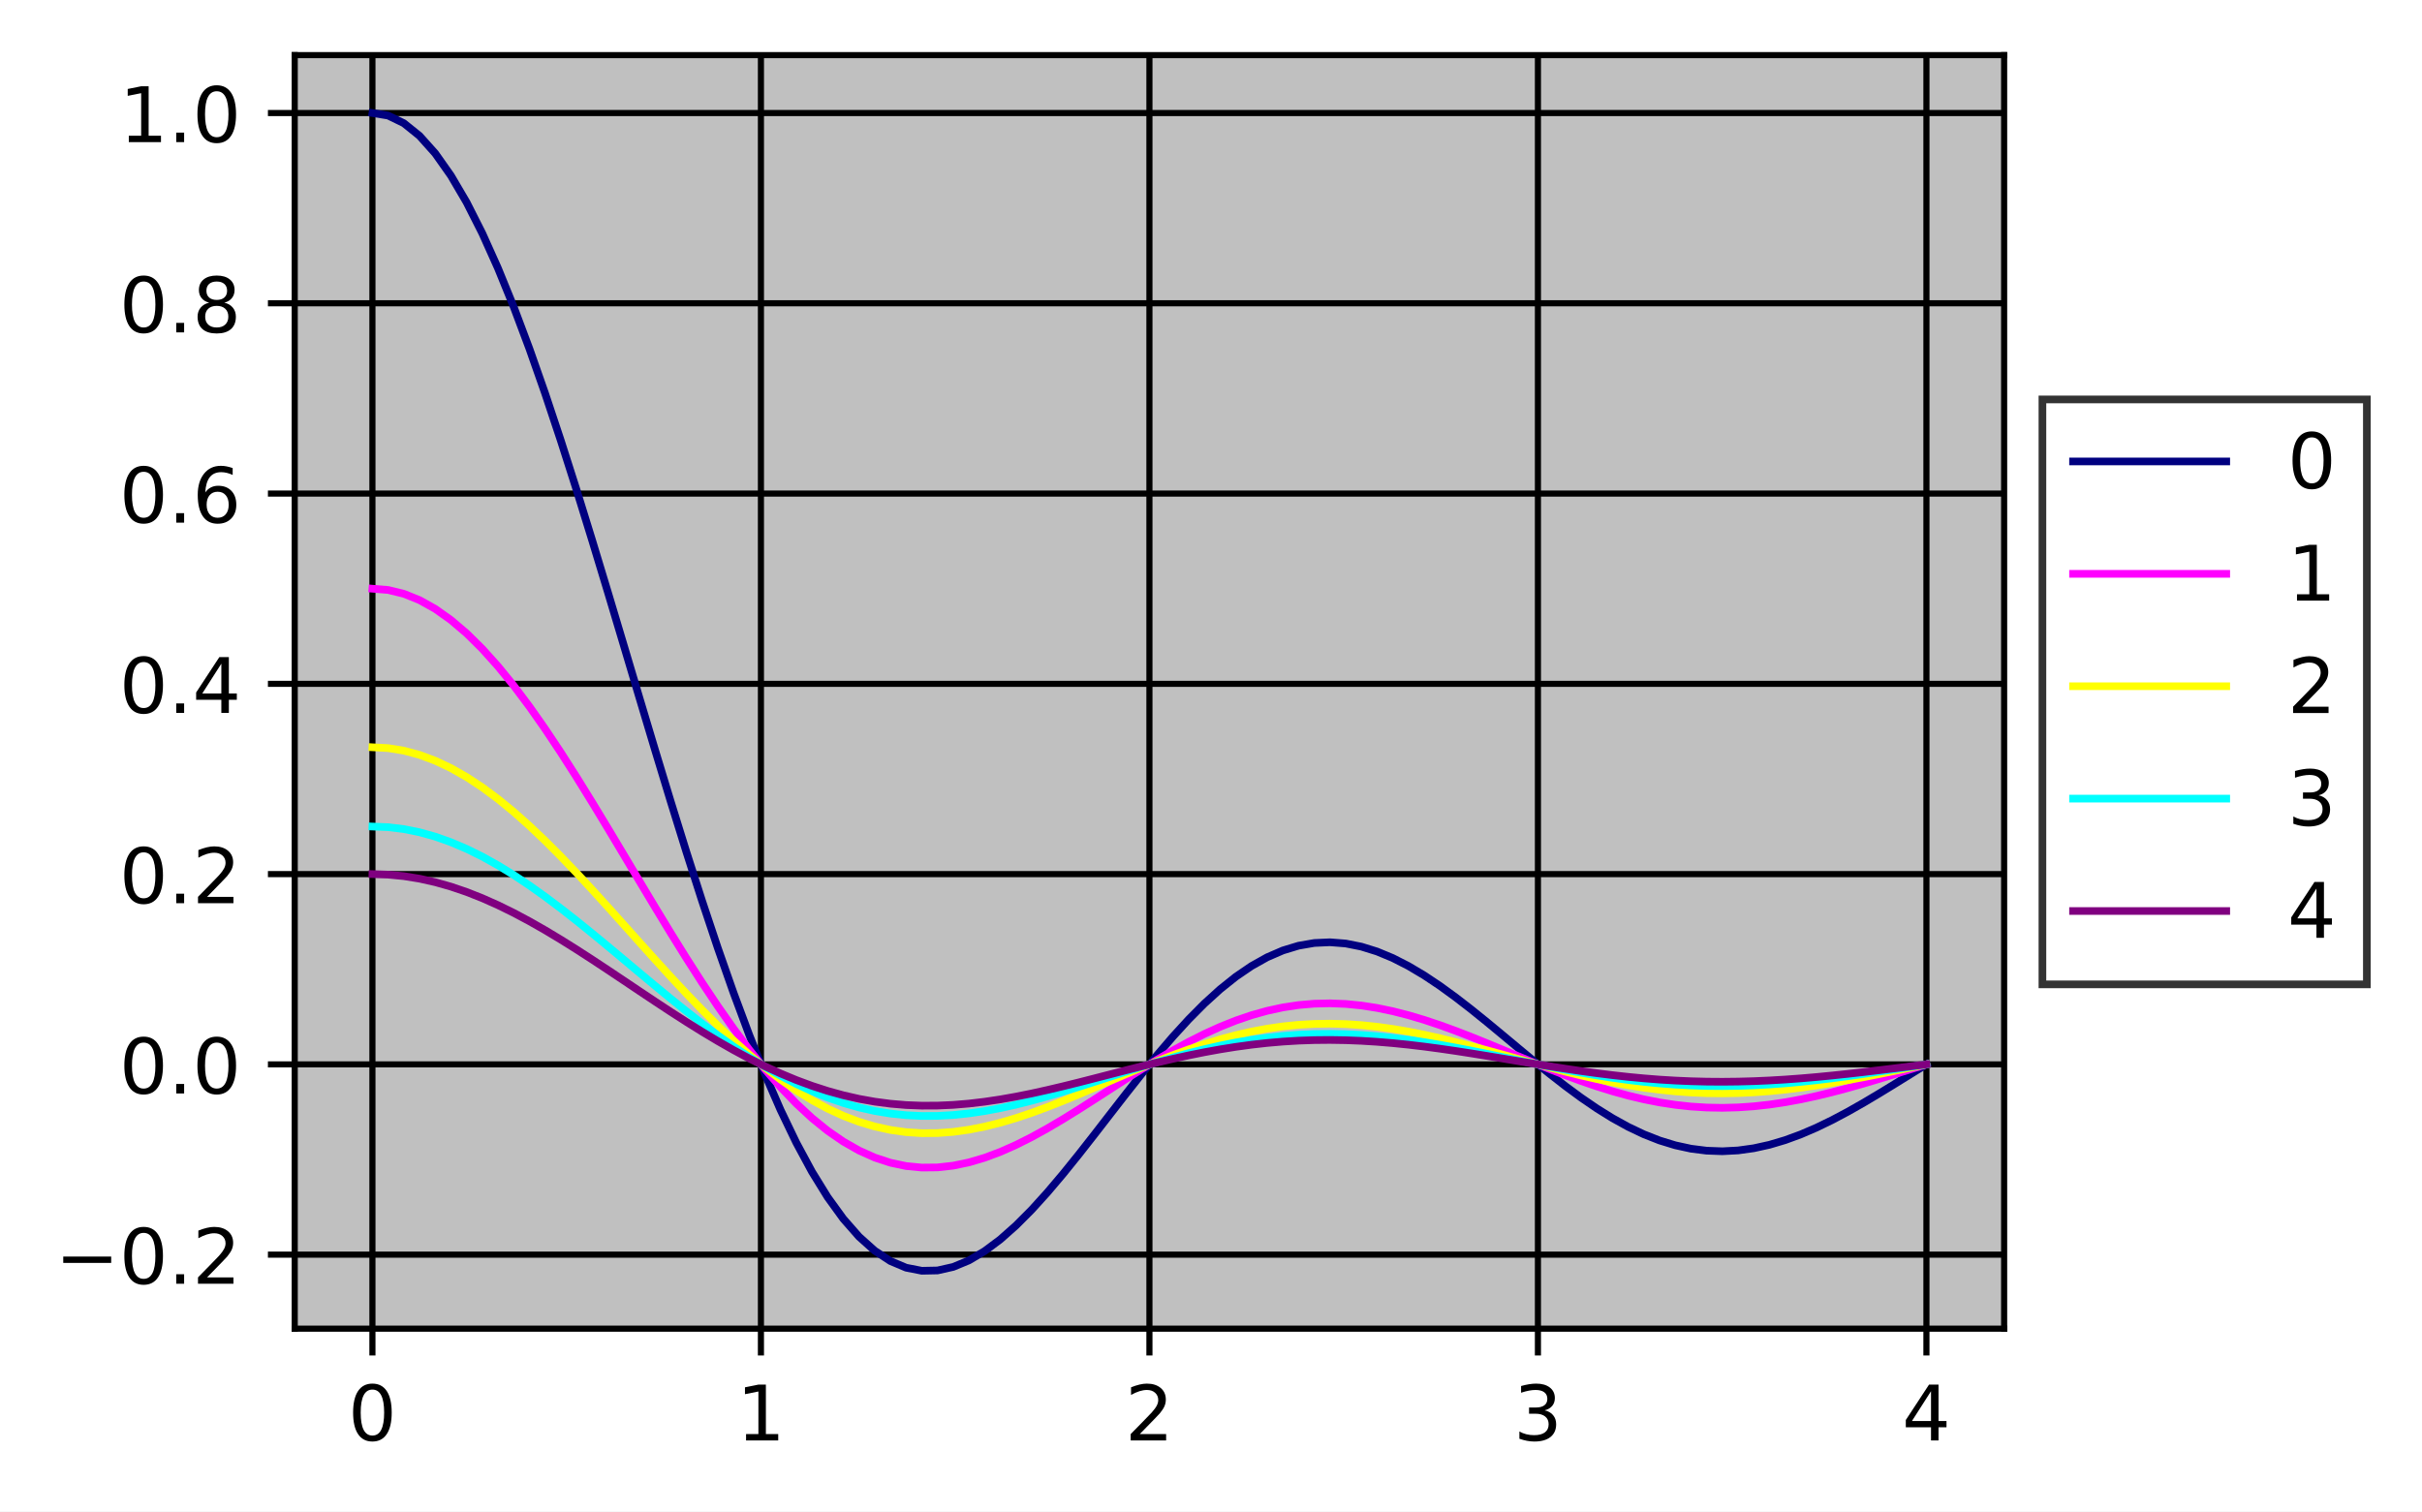
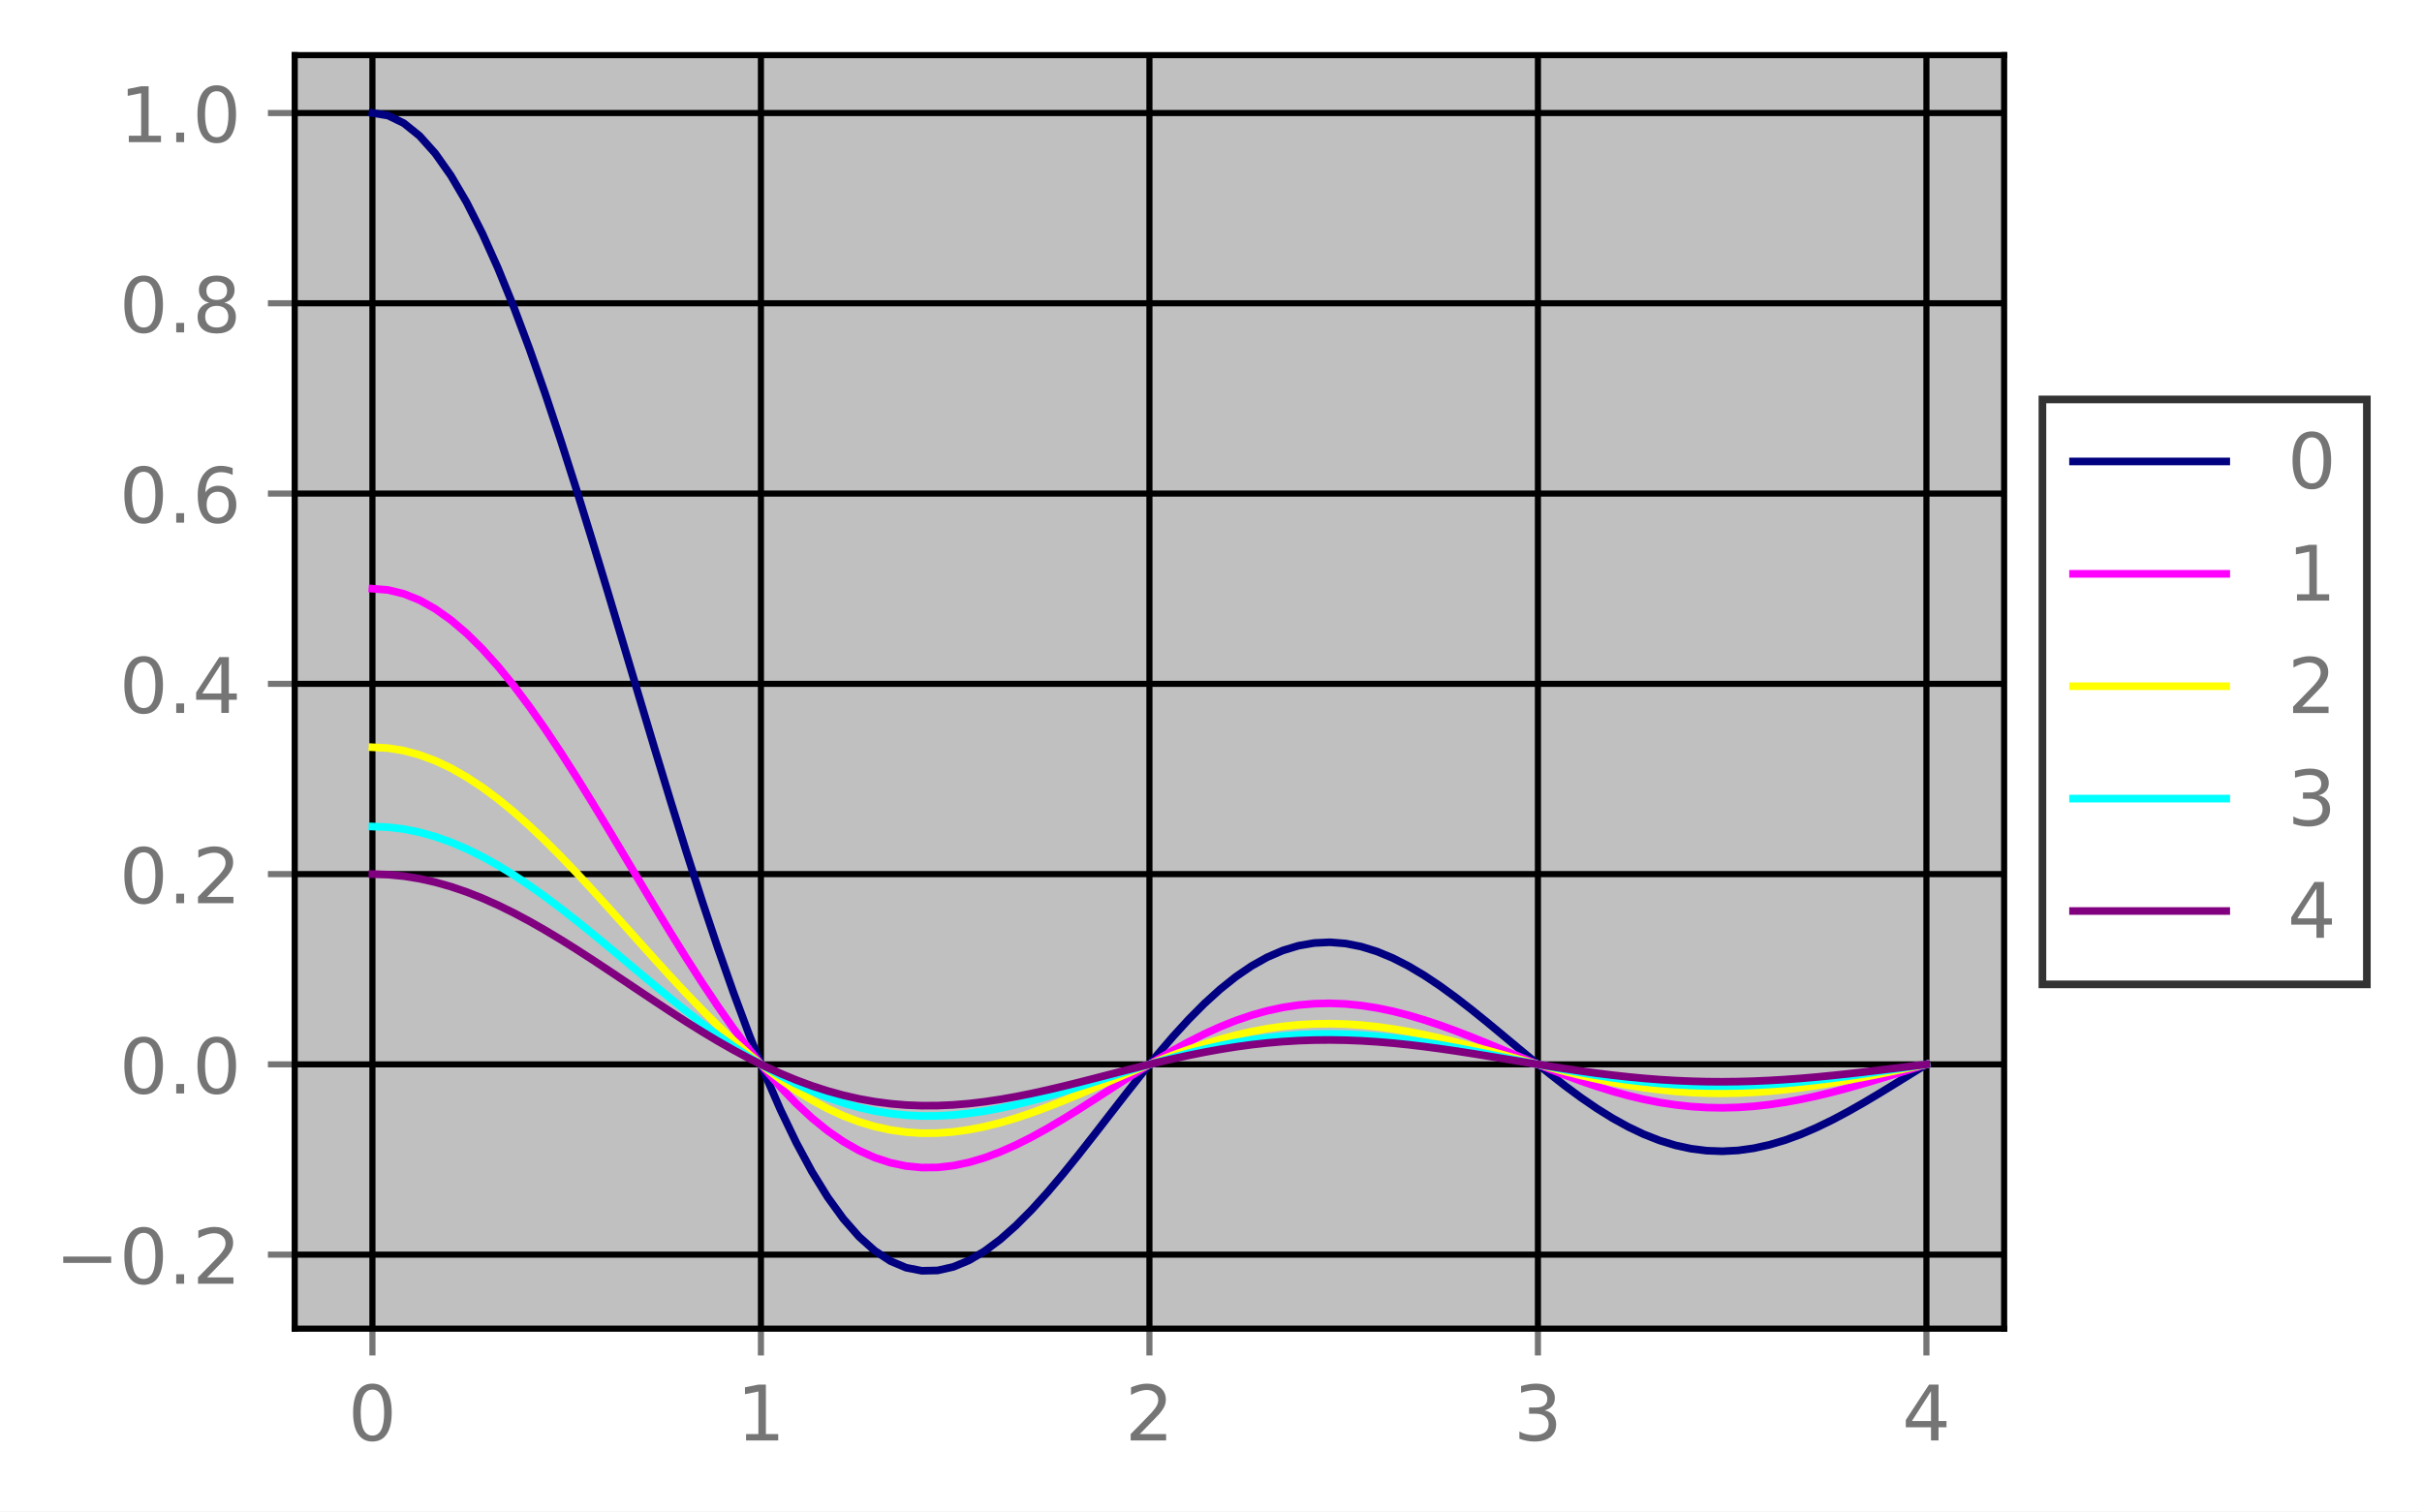
<svg xmlns="http://www.w3.org/2000/svg" xmlns:xlink="http://www.w3.org/1999/xlink" width="316.245pt" height="197.398pt" viewBox="0 0 316.245 197.398" version="1.1">
  <defs>
    <style type="text/css">*{stroke-linejoin: round; stroke-linecap: butt}</style>
  </defs>
  <g id="figure_1">
    <g id="patch_1">
      <path d="M 0 197.398  L 316.245 197.398  L 316.245 0  L 0 0  z " style="fill: #ffffff" />
    </g>
    <g id="axes_1">
      <g id="patch_2">
        <path d="M 38.483 173.52  L 261.683 173.52  L 261.683 7.2  L 38.483 7.2  z " style="fill: #c0c0c0" />
      </g>
      <g id="matplotlib.axis_1">
        <g id="xtick_1">
          <g id="line2d_1">
-             <path d="M 48.628 173.52  L 48.628 7.2  " clip-path="url(#pc8873e7aec)" style="fill: none; stroke: #000000; stroke-width: 0.8; stroke-linecap: square" />
+             <path d="M 48.628 173.52  L 48.628 7.2  " clip-path="url(#p2e61166aa5)" style="fill: none; stroke: #000000; stroke-width: 0.8; stroke-linecap: square" />
          </g>
          <g id="line2d_2">
            <defs>
-               <path id="md42b23581e" d="M 0 0  L 0 3.5  " style="stroke: #000000; stroke-width: 0.8" />
+               <path id="m92a1a53ef5" d="M 0 0  L 0 3.5  " style="stroke: #757575; stroke-width: 0.8" />
            </defs>
            <g>
-               <use xlink:href="#md42b23581e" x="48.628" y="173.52" style="stroke: #000000; stroke-width: 0.8" />
+               <use xlink:href="#m92a1a53ef5" x="48.628" y="173.52" style="fill: #757575; stroke: #757575; stroke-width: 0.8" />
            </g>
          </g>
          <g id="text_1">
-             <g transform="translate(45.44702 188.1184) scale(0.1 -0.1)">
+             <g style="fill: #757575" transform="translate(45.44702 188.1184) scale(0.1 -0.1)">
              <defs>
                <path id="DejaVuSans-30" d="M 2034 4250  Q 1547 4250 1301 3770  Q 1056 3291 1056 2328  Q 1056 1369 1301 889  Q 1547 409 2034 409  Q 2525 409 2770 889  Q 3016 1369 3016 2328  Q 3016 3291 2770 3770  Q 2525 4250 2034 4250  z M 2034 4750  Q 2819 4750 3233 4129  Q 3647 3509 3647 2328  Q 3647 1150 3233 529  Q 2819 -91 2034 -91  Q 1250 -91 836 529  Q 422 1150 422 2328  Q 422 3509 836 4129  Q 1250 4750 2034 4750  z " transform="scale(0.015625)" />
              </defs>
              <use xlink:href="#DejaVuSans-30" />
            </g>
          </g>
        </g>
        <g id="xtick_2">
          <g id="line2d_3">
-             <path d="M 99.356 173.52  L 99.356 7.2  " clip-path="url(#pc8873e7aec)" style="fill: none; stroke: #000000; stroke-width: 0.8; stroke-linecap: square" />
+             <path d="M 99.356 173.52  L 99.356 7.2  " clip-path="url(#p2e61166aa5)" style="fill: none; stroke: #000000; stroke-width: 0.8; stroke-linecap: square" />
          </g>
          <g id="line2d_4">
            <g>
-               <use xlink:href="#md42b23581e" x="99.356" y="173.52" style="stroke: #000000; stroke-width: 0.8" />
+               <use xlink:href="#m92a1a53ef5" x="99.356" y="173.52" style="fill: #757575; stroke: #757575; stroke-width: 0.8" />
            </g>
          </g>
          <g id="text_2">
-             <g transform="translate(96.17429 188.1184) scale(0.1 -0.1)">
+             <g style="fill: #757575" transform="translate(96.17429 188.1184) scale(0.1 -0.1)">
              <defs>
                <path id="DejaVuSans-31" d="M 794 531  L 1825 531  L 1825 4091  L 703 3866  L 703 4441  L 1819 4666  L 2450 4666  L 2450 531  L 3481 531  L 3481 0  L 794 0  L 794 531  z " transform="scale(0.015625)" />
              </defs>
              <use xlink:href="#DejaVuSans-31" />
            </g>
          </g>
        </g>
        <g id="xtick_3">
          <g id="line2d_5">
-             <path d="M 150.083 173.52  L 150.083 7.2  " clip-path="url(#pc8873e7aec)" style="fill: none; stroke: #000000; stroke-width: 0.8; stroke-linecap: square" />
+             <path d="M 150.083 173.52  L 150.083 7.2  " clip-path="url(#p2e61166aa5)" style="fill: none; stroke: #000000; stroke-width: 0.8; stroke-linecap: square" />
          </g>
          <g id="line2d_6">
            <g>
-               <use xlink:href="#md42b23581e" x="150.083" y="173.52" style="stroke: #000000; stroke-width: 0.8" />
+               <use xlink:href="#m92a1a53ef5" x="150.083" y="173.52" style="fill: #757575; stroke: #757575; stroke-width: 0.8" />
            </g>
          </g>
          <g id="text_3">
-             <g transform="translate(146.9016 188.1184) scale(0.1 -0.1)">
+             <g style="fill: #757575" transform="translate(146.9016 188.1184) scale(0.1 -0.1)">
              <defs>
                <path id="DejaVuSans-32" d="M 1228 531  L 3431 531  L 3431 0  L 469 0  L 469 531  Q 828 903 1448 1529  Q 2069 2156 2228 2338  Q 2531 2678 2651 2914  Q 2772 3150 2772 3378  Q 2772 3750 2511 3984  Q 2250 4219 1831 4219  Q 1534 4219 1204 4116  Q 875 4013 500 3803  L 500 4441  Q 881 4594 1212 4672  Q 1544 4750 1819 4750  Q 2544 4750 2975 4387  Q 3406 4025 3406 3419  Q 3406 3131 3298 2873  Q 3191 2616 2906 2266  Q 2828 2175 2409 1742  Q 1991 1309 1228 531  z " transform="scale(0.015625)" />
              </defs>
              <use xlink:href="#DejaVuSans-32" />
            </g>
          </g>
        </g>
        <g id="xtick_4">
          <g id="line2d_7">
-             <path d="M 200.81 173.52  L 200.81 7.2  " clip-path="url(#pc8873e7aec)" style="fill: none; stroke: #000000; stroke-width: 0.8; stroke-linecap: square" />
+             <path d="M 200.81 173.52  L 200.81 7.2  " clip-path="url(#p2e61166aa5)" style="fill: none; stroke: #000000; stroke-width: 0.8; stroke-linecap: square" />
          </g>
          <g id="line2d_8">
            <g>
-               <use xlink:href="#md42b23581e" x="200.81" y="173.52" style="stroke: #000000; stroke-width: 0.8" />
+               <use xlink:href="#m92a1a53ef5" x="200.81" y="173.52" style="fill: #757575; stroke: #757575; stroke-width: 0.8" />
            </g>
          </g>
          <g id="text_4">
-             <g transform="translate(197.6288 188.1184) scale(0.1 -0.1)">
+             <g style="fill: #757575" transform="translate(197.6288 188.1184) scale(0.1 -0.1)">
              <defs>
                <path id="DejaVuSans-33" d="M 2597 2516  Q 3050 2419 3304 2112  Q 3559 1806 3559 1356  Q 3559 666 3084 287  Q 2609 -91 1734 -91  Q 1441 -91 1130 -33  Q 819 25 488 141  L 488 750  Q 750 597 1062 519  Q 1375 441 1716 441  Q 2309 441 2620 675  Q 2931 909 2931 1356  Q 2931 1769 2642 2001  Q 2353 2234 1838 2234  L 1294 2234  L 1294 2753  L 1863 2753  Q 2328 2753 2575 2939  Q 2822 3125 2822 3475  Q 2822 3834 2567 4026  Q 2313 4219 1838 4219  Q 1578 4219 1281 4162  Q 984 4106 628 3988  L 628 4550  Q 988 4650 1302 4700  Q 1616 4750 1894 4750  Q 2613 4750 3031 4423  Q 3450 4097 3450 3541  Q 3450 3153 3228 2886  Q 3006 2619 2597 2516  z " transform="scale(0.015625)" />
              </defs>
              <use xlink:href="#DejaVuSans-33" />
            </g>
          </g>
        </g>
        <g id="xtick_5">
          <g id="line2d_9">
-             <path d="M 251.537 173.52  L 251.537 7.2  " clip-path="url(#pc8873e7aec)" style="fill: none; stroke: #000000; stroke-width: 0.8; stroke-linecap: square" />
+             <path d="M 251.537 173.52  L 251.537 7.2  " clip-path="url(#p2e61166aa5)" style="fill: none; stroke: #000000; stroke-width: 0.8; stroke-linecap: square" />
          </g>
          <g id="line2d_10">
            <g>
-               <use xlink:href="#md42b23581e" x="251.537" y="173.52" style="stroke: #000000; stroke-width: 0.8" />
+               <use xlink:href="#m92a1a53ef5" x="251.537" y="173.52" style="fill: #757575; stroke: #757575; stroke-width: 0.8" />
            </g>
          </g>
          <g id="text_5">
-             <g transform="translate(248.3561 188.1184) scale(0.1 -0.1)">
+             <g style="fill: #757575" transform="translate(248.3561 188.1184) scale(0.1 -0.1)">
              <defs>
                <path id="DejaVuSans-34" d="M 2419 4116  L 825 1625  L 2419 1625  L 2419 4116  z M 2253 4666  L 3047 4666  L 3047 1625  L 3713 1625  L 3713 1100  L 3047 1100  L 3047 0  L 2419 0  L 2419 1100  L 313 1100  L 313 1709  L 2253 4666  z " transform="scale(0.015625)" />
              </defs>
              <use xlink:href="#DejaVuSans-34" />
            </g>
          </g>
        </g>
      </g>
      <g id="matplotlib.axis_2">
        <g id="ytick_1">
          <g id="line2d_11">
-             <path d="M 38.483 163.854  L 261.683 163.854  " clip-path="url(#pc8873e7aec)" style="fill: none; stroke: #000000; stroke-width: 0.8; stroke-linecap: square" />
+             <path d="M 38.483 163.854  L 261.683 163.854  " clip-path="url(#p2e61166aa5)" style="fill: none; stroke: #000000; stroke-width: 0.8; stroke-linecap: square" />
          </g>
          <g id="line2d_12">
            <defs>
-               <path id="m9d7b54d511" d="M 0 0  L -3.5 0  " style="stroke: #000000; stroke-width: 0.8" />
+               <path id="m57044af9c5" d="M 0 0  L -3.5 0  " style="stroke: #757575; stroke-width: 0.8" />
            </defs>
            <g>
-               <use xlink:href="#m9d7b54d511" x="38.483" y="163.854" style="stroke: #000000; stroke-width: 0.8" />
+               <use xlink:href="#m57044af9c5" x="38.483" y="163.854" style="fill: #757575; stroke: #757575; stroke-width: 0.8" />
            </g>
          </g>
          <g id="text_6">
-             <g transform="translate(7.2 167.653) scale(0.1 -0.1)">
+             <g style="fill: #757575" transform="translate(7.2 167.653) scale(0.1 -0.1)">
              <defs>
                <path id="DejaVuSans-2212" d="M 678 2272  L 4684 2272  L 4684 1741  L 678 1741  L 678 2272  z " transform="scale(0.015625)" />
                <path id="DejaVuSans-2e" d="M 684 794  L 1344 794  L 1344 0  L 684 0  L 684 794  z " transform="scale(0.015625)" />
              </defs>
              <use xlink:href="#DejaVuSans-2212" />
              <use xlink:href="#DejaVuSans-30" x="83.789" />
              <use xlink:href="#DejaVuSans-2e" x="147.412" />
              <use xlink:href="#DejaVuSans-32" x="179.199" />
            </g>
          </g>
        </g>
        <g id="ytick_2">
          <g id="line2d_13">
-             <path d="M 38.483 139.005  L 261.683 139.005  " clip-path="url(#pc8873e7aec)" style="fill: none; stroke: #000000; stroke-width: 0.8; stroke-linecap: square" />
+             <path d="M 38.483 139.005  L 261.683 139.005  " clip-path="url(#p2e61166aa5)" style="fill: none; stroke: #000000; stroke-width: 0.8; stroke-linecap: square" />
          </g>
          <g id="line2d_14">
            <g>
-               <use xlink:href="#m9d7b54d511" x="38.483" y="139.005" style="stroke: #000000; stroke-width: 0.8" />
+               <use xlink:href="#m57044af9c5" x="38.483" y="139.005" style="fill: #757575; stroke: #757575; stroke-width: 0.8" />
            </g>
          </g>
          <g id="text_7">
-             <g transform="translate(15.57969 142.8041) scale(0.1 -0.1)">
+             <g style="fill: #757575" transform="translate(15.57969 142.8041) scale(0.1 -0.1)">
              <use xlink:href="#DejaVuSans-30" />
              <use xlink:href="#DejaVuSans-2e" x="63.623" />
              <use xlink:href="#DejaVuSans-30" x="95.41" />
            </g>
          </g>
        </g>
        <g id="ytick_3">
          <g id="line2d_15">
-             <path d="M 38.483 114.156  L 261.683 114.156  " clip-path="url(#pc8873e7aec)" style="fill: none; stroke: #000000; stroke-width: 0.8; stroke-linecap: square" />
+             <path d="M 38.483 114.156  L 261.683 114.156  " clip-path="url(#p2e61166aa5)" style="fill: none; stroke: #000000; stroke-width: 0.8; stroke-linecap: square" />
          </g>
          <g id="line2d_16">
            <g>
-               <use xlink:href="#m9d7b54d511" x="38.483" y="114.156" style="stroke: #000000; stroke-width: 0.8" />
+               <use xlink:href="#m57044af9c5" x="38.483" y="114.156" style="fill: #757575; stroke: #757575; stroke-width: 0.8" />
            </g>
          </g>
          <g id="text_8">
-             <g transform="translate(15.57969 117.9551) scale(0.1 -0.1)">
+             <g style="fill: #757575" transform="translate(15.57969 117.9551) scale(0.1 -0.1)">
              <use xlink:href="#DejaVuSans-30" />
              <use xlink:href="#DejaVuSans-2e" x="63.623" />
              <use xlink:href="#DejaVuSans-32" x="95.41" />
            </g>
          </g>
        </g>
        <g id="ytick_4">
          <g id="line2d_17">
-             <path d="M 38.483 89.307  L 261.683 89.307  " clip-path="url(#pc8873e7aec)" style="fill: none; stroke: #000000; stroke-width: 0.8; stroke-linecap: square" />
+             <path d="M 38.483 89.307  L 261.683 89.307  " clip-path="url(#p2e61166aa5)" style="fill: none; stroke: #000000; stroke-width: 0.8; stroke-linecap: square" />
          </g>
          <g id="line2d_18">
            <g>
-               <use xlink:href="#m9d7b54d511" x="38.483" y="89.307" style="stroke: #000000; stroke-width: 0.8" />
+               <use xlink:href="#m57044af9c5" x="38.483" y="89.307" style="fill: #757575; stroke: #757575; stroke-width: 0.8" />
            </g>
          </g>
          <g id="text_9">
-             <g transform="translate(15.57969 93.10613) scale(0.1 -0.1)">
+             <g style="fill: #757575" transform="translate(15.57969 93.10613) scale(0.1 -0.1)">
              <use xlink:href="#DejaVuSans-30" />
              <use xlink:href="#DejaVuSans-2e" x="63.623" />
              <use xlink:href="#DejaVuSans-34" x="95.41" />
            </g>
          </g>
        </g>
        <g id="ytick_5">
          <g id="line2d_19">
-             <path d="M 38.483 64.458  L 261.683 64.458  " clip-path="url(#pc8873e7aec)" style="fill: none; stroke: #000000; stroke-width: 0.8; stroke-linecap: square" />
+             <path d="M 38.483 64.458  L 261.683 64.458  " clip-path="url(#p2e61166aa5)" style="fill: none; stroke: #000000; stroke-width: 0.8; stroke-linecap: square" />
          </g>
          <g id="line2d_20">
            <g>
-               <use xlink:href="#m9d7b54d511" x="38.483" y="64.458" style="stroke: #000000; stroke-width: 0.8" />
+               <use xlink:href="#m57044af9c5" x="38.483" y="64.458" style="fill: #757575; stroke: #757575; stroke-width: 0.8" />
            </g>
          </g>
          <g id="text_10">
-             <g transform="translate(15.57969 68.25716) scale(0.1 -0.1)">
+             <g style="fill: #757575" transform="translate(15.57969 68.25716) scale(0.1 -0.1)">
              <defs>
                <path id="DejaVuSans-36" d="M 2113 2584  Q 1688 2584 1439 2293  Q 1191 2003 1191 1497  Q 1191 994 1439 701  Q 1688 409 2113 409  Q 2538 409 2786 701  Q 3034 994 3034 1497  Q 3034 2003 2786 2293  Q 2538 2584 2113 2584  z M 3366 4563  L 3366 3988  Q 3128 4100 2886 4159  Q 2644 4219 2406 4219  Q 1781 4219 1451 3797  Q 1122 3375 1075 2522  Q 1259 2794 1537 2939  Q 1816 3084 2150 3084  Q 2853 3084 3261 2657  Q 3669 2231 3669 1497  Q 3669 778 3244 343  Q 2819 -91 2113 -91  Q 1303 -91 875 529  Q 447 1150 447 2328  Q 447 3434 972 4092  Q 1497 4750 2381 4750  Q 2619 4750 2861 4703  Q 3103 4656 3366 4563  z " transform="scale(0.015625)" />
              </defs>
              <use xlink:href="#DejaVuSans-30" />
              <use xlink:href="#DejaVuSans-2e" x="63.623" />
              <use xlink:href="#DejaVuSans-36" x="95.41" />
            </g>
          </g>
        </g>
        <g id="ytick_6">
          <g id="line2d_21">
-             <path d="M 38.483 39.609  L 261.683 39.609  " clip-path="url(#pc8873e7aec)" style="fill: none; stroke: #000000; stroke-width: 0.8; stroke-linecap: square" />
+             <path d="M 38.483 39.609  L 261.683 39.609  " clip-path="url(#p2e61166aa5)" style="fill: none; stroke: #000000; stroke-width: 0.8; stroke-linecap: square" />
          </g>
          <g id="line2d_22">
            <g>
-               <use xlink:href="#m9d7b54d511" x="38.483" y="39.609" style="stroke: #000000; stroke-width: 0.8" />
+               <use xlink:href="#m57044af9c5" x="38.483" y="39.609" style="fill: #757575; stroke: #757575; stroke-width: 0.8" />
            </g>
          </g>
          <g id="text_11">
-             <g transform="translate(15.57969 43.40819) scale(0.1 -0.1)">
+             <g style="fill: #757575" transform="translate(15.57969 43.40819) scale(0.1 -0.1)">
              <defs>
                <path id="DejaVuSans-38" d="M 2034 2216  Q 1584 2216 1326 1975  Q 1069 1734 1069 1313  Q 1069 891 1326 650  Q 1584 409 2034 409  Q 2484 409 2743 651  Q 3003 894 3003 1313  Q 3003 1734 2745 1975  Q 2488 2216 2034 2216  z M 1403 2484  Q 997 2584 770 2862  Q 544 3141 544 3541  Q 544 4100 942 4425  Q 1341 4750 2034 4750  Q 2731 4750 3128 4425  Q 3525 4100 3525 3541  Q 3525 3141 3298 2862  Q 3072 2584 2669 2484  Q 3125 2378 3379 2068  Q 3634 1759 3634 1313  Q 3634 634 3220 271  Q 2806 -91 2034 -91  Q 1263 -91 848 271  Q 434 634 434 1313  Q 434 1759 690 2068  Q 947 2378 1403 2484  z M 1172 3481  Q 1172 3119 1398 2916  Q 1625 2713 2034 2713  Q 2441 2713 2670 2916  Q 2900 3119 2900 3481  Q 2900 3844 2670 4047  Q 2441 4250 2034 4250  Q 1625 4250 1398 4047  Q 1172 3844 1172 3481  z " transform="scale(0.015625)" />
              </defs>
              <use xlink:href="#DejaVuSans-30" />
              <use xlink:href="#DejaVuSans-2e" x="63.623" />
              <use xlink:href="#DejaVuSans-38" x="95.41" />
            </g>
          </g>
        </g>
        <g id="ytick_7">
          <g id="line2d_23">
-             <path d="M 38.483 14.76  L 261.683 14.76  " clip-path="url(#pc8873e7aec)" style="fill: none; stroke: #000000; stroke-width: 0.8; stroke-linecap: square" />
+             <path d="M 38.483 14.76  L 261.683 14.76  " clip-path="url(#p2e61166aa5)" style="fill: none; stroke: #000000; stroke-width: 0.8; stroke-linecap: square" />
          </g>
          <g id="line2d_24">
            <g>
-               <use xlink:href="#m9d7b54d511" x="38.483" y="14.76" style="stroke: #000000; stroke-width: 0.8" />
+               <use xlink:href="#m57044af9c5" x="38.483" y="14.76" style="fill: #757575; stroke: #757575; stroke-width: 0.8" />
            </g>
          </g>
          <g id="text_12">
-             <g transform="translate(15.57969 18.55922) scale(0.1 -0.1)">
+             <g style="fill: #757575" transform="translate(15.57969 18.55922) scale(0.1 -0.1)">
              <use xlink:href="#DejaVuSans-31" />
              <use xlink:href="#DejaVuSans-2e" x="63.623" />
              <use xlink:href="#DejaVuSans-30" x="95.41" />
            </g>
          </g>
        </g>
      </g>
      <g id="line2d_25">
-         <path d="M 48.628 14.76  L 50.678 15.093  L 52.727 16.09  L 54.777 17.741  L 56.827 20.03  L 58.876 22.935  L 60.926 26.427  L 62.975 30.475  L 65.025 35.039  L 67.075 40.075  L 69.124 45.537  L 71.174 51.373  L 73.223 57.529  L 75.273 63.948  L 77.322 70.571  L 79.372 77.339  L 81.422 84.191  L 83.471 91.067  L 85.521 97.908  L 87.57 104.655  L 89.62 111.252  L 91.67 117.647  L 93.719 123.788  L 95.769 129.629  L 97.818 135.128  L 99.868 140.247  L 101.918 144.953  L 103.967 149.218  L 106.017 153.021  L 108.066 156.343  L 110.116 159.174  L 112.165 161.508  L 114.215 163.346  L 116.265 164.692  L 118.314 165.558  L 120.364 165.96  L 122.413 165.918  L 124.463 165.456  L 126.513 164.605  L 128.562 163.395  L 130.612 161.864  L 132.661 160.048  L 134.711 157.989  L 136.76 155.727  L 138.81 153.304  L 140.86 150.765  L 142.909 148.15  L 144.959 145.503  L 147.008 142.864  L 149.058 140.272  L 151.108 137.763  L 153.157 135.373  L 155.207 133.131  L 157.256 131.067  L 159.306 129.205  L 161.356 127.565  L 163.405 126.165  L 165.455 125.017  L 167.504 124.129  L 169.554 123.507  L 171.603 123.151  L 173.653 123.057  L 175.703 123.219  L 177.752 123.626  L 179.802 124.264  L 181.851 125.115  L 183.901 126.161  L 185.951 127.379  L 188 128.746  L 190.05 130.236  L 192.099 131.822  L 194.149 133.478  L 196.199 135.175  L 198.248 136.886  L 200.298 138.585  L 202.347 140.245  L 204.397 141.842  L 206.446 143.353  L 208.496 144.755  L 210.546 146.031  L 212.595 147.163  L 214.645 148.138  L 216.694 148.943  L 218.744 149.571  L 220.794 150.017  L 222.843 150.276  L 224.893 150.351  L 226.942 150.243  L 228.992 149.959  L 231.041 149.507  L 233.091 148.898  L 235.141 148.145  L 237.19 147.263  L 239.24 146.268  L 241.289 145.179  L 243.339 144.014  L 245.389 142.794  L 247.438 141.539  L 249.488 140.269  L 251.537 139.005  " clip-path="url(#pc8873e7aec)" style="fill: none; stroke: #000080; stroke-linecap: square" />
+         <path d="M 48.628 14.76  L 50.678 15.093  L 52.727 16.09  L 54.777 17.741  L 56.827 20.03  L 58.876 22.935  L 60.926 26.427  L 62.975 30.475  L 65.025 35.039  L 67.075 40.075  L 69.124 45.537  L 71.174 51.373  L 73.223 57.529  L 75.273 63.948  L 77.322 70.571  L 79.372 77.339  L 81.422 84.191  L 83.471 91.067  L 85.521 97.908  L 87.57 104.655  L 89.62 111.252  L 91.67 117.647  L 93.719 123.788  L 95.769 129.629  L 97.818 135.128  L 99.868 140.247  L 101.918 144.953  L 103.967 149.218  L 106.017 153.021  L 108.066 156.343  L 110.116 159.174  L 112.165 161.508  L 114.215 163.346  L 116.265 164.692  L 118.314 165.558  L 120.364 165.96  L 122.413 165.918  L 124.463 165.456  L 126.513 164.605  L 128.562 163.395  L 130.612 161.864  L 132.661 160.048  L 134.711 157.989  L 136.76 155.727  L 138.81 153.304  L 140.86 150.765  L 142.909 148.15  L 144.959 145.503  L 147.008 142.864  L 149.058 140.272  L 151.108 137.763  L 153.157 135.373  L 155.207 133.131  L 157.256 131.067  L 159.306 129.205  L 161.356 127.565  L 163.405 126.165  L 165.455 125.017  L 167.504 124.129  L 169.554 123.507  L 171.603 123.151  L 173.653 123.057  L 175.703 123.219  L 177.752 123.626  L 179.802 124.264  L 181.851 125.115  L 183.901 126.161  L 185.951 127.379  L 188 128.746  L 190.05 130.236  L 192.099 131.822  L 194.149 133.478  L 196.199 135.175  L 198.248 136.886  L 200.298 138.585  L 202.347 140.245  L 204.397 141.842  L 206.446 143.353  L 208.496 144.755  L 210.546 146.031  L 212.595 147.163  L 214.645 148.138  L 216.694 148.943  L 218.744 149.571  L 220.794 150.017  L 222.843 150.276  L 224.893 150.351  L 226.942 150.243  L 228.992 149.959  L 231.041 149.507  L 233.091 148.898  L 235.141 148.145  L 237.19 147.263  L 239.24 146.268  L 241.289 145.179  L 243.339 144.014  L 245.389 142.794  L 247.438 141.539  L 249.488 140.269  L 251.537 139.005  " clip-path="url(#p2e61166aa5)" style="fill: none; stroke: #000080; stroke-linecap: square" />
      </g>
      <g id="line2d_26">
-         <path d="M 48.628 76.882  L 50.678 77.049  L 52.727 77.548  L 54.777 78.373  L 56.827 79.517  L 58.876 80.97  L 60.926 82.716  L 62.975 84.74  L 65.025 87.022  L 67.075 89.54  L 69.124 92.271  L 71.174 95.189  L 73.223 98.267  L 75.273 101.476  L 77.322 104.788  L 79.372 108.172  L 81.422 111.598  L 83.471 115.036  L 85.521 118.456  L 87.57 121.83  L 89.62 125.129  L 91.67 128.326  L 93.719 131.396  L 95.769 134.317  L 97.818 137.066  L 99.868 139.626  L 101.918 141.979  L 103.967 144.112  L 106.017 146.013  L 108.066 147.674  L 110.116 149.089  L 112.165 150.256  L 114.215 151.175  L 116.265 151.849  L 118.314 152.282  L 120.364 152.482  L 122.413 152.461  L 124.463 152.231  L 126.513 151.805  L 128.562 151.2  L 130.612 150.434  L 132.661 149.527  L 134.711 148.497  L 136.76 147.366  L 138.81 146.155  L 140.86 144.885  L 142.909 143.578  L 144.959 142.254  L 147.008 140.934  L 149.058 139.638  L 151.108 138.384  L 153.157 137.189  L 155.207 136.068  L 157.256 135.036  L 159.306 134.105  L 161.356 133.285  L 163.405 132.585  L 165.455 132.011  L 167.504 131.567  L 169.554 131.256  L 171.603 131.078  L 173.653 131.031  L 175.703 131.112  L 177.752 131.316  L 179.802 131.634  L 181.851 132.06  L 183.901 132.583  L 185.951 133.192  L 188 133.875  L 190.05 134.62  L 192.099 135.413  L 194.149 136.241  L 196.199 137.09  L 198.248 137.946  L 200.298 138.795  L 202.347 139.625  L 204.397 140.424  L 206.446 141.179  L 208.496 141.88  L 210.546 142.518  L 212.595 143.084  L 214.645 143.571  L 216.694 143.974  L 218.744 144.288  L 220.794 144.511  L 222.843 144.641  L 224.893 144.678  L 226.942 144.624  L 228.992 144.482  L 231.041 144.256  L 233.091 143.951  L 235.141 143.575  L 237.19 143.134  L 239.24 142.636  L 241.289 142.092  L 243.339 141.51  L 245.389 140.9  L 247.438 140.272  L 249.488 139.637  L 251.537 139.005  " clip-path="url(#pc8873e7aec)" style="fill: none; stroke: #ff00ff; stroke-linecap: square" />
+         <path d="M 48.628 76.882  L 50.678 77.049  L 52.727 77.548  L 54.777 78.373  L 56.827 79.517  L 58.876 80.97  L 60.926 82.716  L 62.975 84.74  L 65.025 87.022  L 67.075 89.54  L 69.124 92.271  L 71.174 95.189  L 73.223 98.267  L 75.273 101.476  L 77.322 104.788  L 79.372 108.172  L 81.422 111.598  L 83.471 115.036  L 85.521 118.456  L 87.57 121.83  L 89.62 125.129  L 91.67 128.326  L 93.719 131.396  L 95.769 134.317  L 97.818 137.066  L 99.868 139.626  L 101.918 141.979  L 103.967 144.112  L 106.017 146.013  L 108.066 147.674  L 110.116 149.089  L 112.165 150.256  L 114.215 151.175  L 116.265 151.849  L 118.314 152.282  L 120.364 152.482  L 122.413 152.461  L 124.463 152.231  L 126.513 151.805  L 128.562 151.2  L 130.612 150.434  L 132.661 149.527  L 134.711 148.497  L 136.76 147.366  L 138.81 146.155  L 140.86 144.885  L 142.909 143.578  L 144.959 142.254  L 147.008 140.934  L 149.058 139.638  L 151.108 138.384  L 153.157 137.189  L 155.207 136.068  L 157.256 135.036  L 159.306 134.105  L 161.356 133.285  L 163.405 132.585  L 165.455 132.011  L 167.504 131.567  L 169.554 131.256  L 171.603 131.078  L 173.653 131.031  L 175.703 131.112  L 177.752 131.316  L 179.802 131.634  L 181.851 132.06  L 183.901 132.583  L 185.951 133.192  L 188 133.875  L 190.05 134.62  L 192.099 135.413  L 194.149 136.241  L 196.199 137.09  L 198.248 137.946  L 200.298 138.795  L 202.347 139.625  L 204.397 140.424  L 206.446 141.179  L 208.496 141.88  L 210.546 142.518  L 212.595 143.084  L 214.645 143.571  L 216.694 143.974  L 218.744 144.288  L 220.794 144.511  L 222.843 144.641  L 224.893 144.678  L 226.942 144.624  L 228.992 144.482  L 231.041 144.256  L 233.091 143.951  L 235.141 143.575  L 237.19 143.134  L 239.24 142.636  L 241.289 142.092  L 243.339 141.51  L 245.389 140.9  L 247.438 140.272  L 249.488 139.637  L 251.537 139.005  " clip-path="url(#p2e61166aa5)" style="fill: none; stroke: #ff00ff; stroke-linecap: square" />
      </g>
      <g id="line2d_27">
-         <path d="M 48.628 97.59  L 50.678 97.701  L 52.727 98.033  L 54.777 98.584  L 56.827 99.347  L 58.876 100.315  L 60.926 101.479  L 62.975 102.828  L 65.025 104.349  L 67.075 106.028  L 69.124 107.849  L 71.174 109.794  L 73.223 111.846  L 75.273 113.986  L 77.322 116.194  L 79.372 118.45  L 81.422 120.734  L 83.471 123.026  L 85.521 125.306  L 87.57 127.555  L 89.62 129.754  L 91.67 131.885  L 93.719 133.932  L 95.769 135.88  L 97.818 137.713  L 99.868 139.419  L 101.918 140.988  L 103.967 142.409  L 106.017 143.677  L 108.066 144.784  L 110.116 145.728  L 112.165 146.506  L 114.215 147.118  L 116.265 147.567  L 118.314 147.856  L 120.364 147.99  L 122.413 147.976  L 124.463 147.822  L 126.513 147.538  L 128.562 147.135  L 130.612 146.625  L 132.661 146.019  L 134.711 145.333  L 136.76 144.579  L 138.81 143.771  L 140.86 142.925  L 142.909 142.053  L 144.959 141.171  L 147.008 140.291  L 149.058 139.427  L 151.108 138.591  L 153.157 137.794  L 155.207 137.047  L 157.256 136.359  L 159.306 135.738  L 161.356 135.192  L 163.405 134.725  L 165.455 134.342  L 167.504 134.046  L 169.554 133.839  L 171.603 133.72  L 173.653 133.689  L 175.703 133.743  L 177.752 133.879  L 179.802 134.091  L 181.851 134.375  L 183.901 134.724  L 185.951 135.13  L 188 135.585  L 190.05 136.082  L 192.099 136.611  L 194.149 137.162  L 196.199 137.728  L 198.248 138.299  L 200.298 138.865  L 202.347 139.418  L 204.397 139.951  L 206.446 140.454  L 208.496 140.922  L 210.546 141.347  L 212.595 141.724  L 214.645 142.049  L 216.694 142.318  L 218.744 142.527  L 220.794 142.675  L 222.843 142.762  L 224.893 142.787  L 226.942 142.751  L 228.992 142.656  L 231.041 142.506  L 233.091 142.303  L 235.141 142.051  L 237.19 141.757  L 239.24 141.426  L 241.289 141.063  L 243.339 140.675  L 245.389 140.268  L 247.438 139.85  L 249.488 139.426  L 251.537 139.005  " clip-path="url(#pc8873e7aec)" style="fill: none; stroke: #ffff00; stroke-linecap: square" />
+         <path d="M 48.628 97.59  L 50.678 97.701  L 52.727 98.033  L 54.777 98.584  L 56.827 99.347  L 58.876 100.315  L 60.926 101.479  L 62.975 102.828  L 65.025 104.349  L 67.075 106.028  L 69.124 107.849  L 71.174 109.794  L 73.223 111.846  L 75.273 113.986  L 77.322 116.194  L 79.372 118.45  L 81.422 120.734  L 83.471 123.026  L 85.521 125.306  L 87.57 127.555  L 89.62 129.754  L 91.67 131.885  L 93.719 133.932  L 95.769 135.88  L 97.818 137.713  L 99.868 139.419  L 101.918 140.988  L 103.967 142.409  L 106.017 143.677  L 108.066 144.784  L 110.116 145.728  L 112.165 146.506  L 114.215 147.118  L 116.265 147.567  L 118.314 147.856  L 120.364 147.99  L 122.413 147.976  L 124.463 147.822  L 126.513 147.538  L 128.562 147.135  L 130.612 146.625  L 132.661 146.019  L 134.711 145.333  L 136.76 144.579  L 138.81 143.771  L 140.86 142.925  L 142.909 142.053  L 144.959 141.171  L 147.008 140.291  L 149.058 139.427  L 151.108 138.591  L 153.157 137.794  L 155.207 137.047  L 157.256 136.359  L 159.306 135.738  L 161.356 135.192  L 163.405 134.725  L 165.455 134.342  L 167.504 134.046  L 169.554 133.839  L 171.603 133.72  L 173.653 133.689  L 175.703 133.743  L 177.752 133.879  L 179.802 134.091  L 181.851 134.375  L 183.901 134.724  L 185.951 135.13  L 188 135.585  L 190.05 136.082  L 192.099 136.611  L 194.149 137.162  L 196.199 137.728  L 198.248 138.299  L 200.298 138.865  L 202.347 139.418  L 204.397 139.951  L 206.446 140.454  L 208.496 140.922  L 210.546 141.347  L 212.595 141.724  L 214.645 142.049  L 216.694 142.318  L 218.744 142.527  L 220.794 142.675  L 222.843 142.762  L 224.893 142.787  L 226.942 142.751  L 228.992 142.656  L 231.041 142.506  L 233.091 142.303  L 235.141 142.051  L 237.19 141.757  L 239.24 141.426  L 241.289 141.063  L 243.339 140.675  L 245.389 140.268  L 247.438 139.85  L 249.488 139.426  L 251.537 139.005  " clip-path="url(#p2e61166aa5)" style="fill: none; stroke: #ffff00; stroke-linecap: square" />
      </g>
      <g id="line2d_28">
-         <path d="M 48.628 107.944  L 50.678 108.027  L 52.727 108.276  L 54.777 108.689  L 56.827 109.261  L 58.876 109.987  L 60.926 110.861  L 62.975 111.872  L 65.025 113.013  L 67.075 114.272  L 69.124 115.638  L 71.174 117.097  L 73.223 118.636  L 75.273 120.241  L 77.322 121.896  L 79.372 123.588  L 81.422 125.301  L 83.471 127.02  L 85.521 128.731  L 87.57 130.417  L 89.62 132.067  L 91.67 133.665  L 93.719 135.201  L 95.769 136.661  L 97.818 138.036  L 99.868 139.315  L 101.918 140.492  L 103.967 141.558  L 106.017 142.509  L 108.066 143.339  L 110.116 144.047  L 112.165 144.631  L 114.215 145.09  L 116.265 145.427  L 118.314 145.643  L 120.364 145.744  L 122.413 145.733  L 124.463 145.618  L 126.513 145.405  L 128.562 145.102  L 130.612 144.72  L 132.661 144.266  L 134.711 143.751  L 136.76 143.185  L 138.81 142.58  L 140.86 141.945  L 142.909 141.291  L 144.959 140.629  L 147.008 139.97  L 149.058 139.322  L 151.108 138.694  L 153.157 138.097  L 155.207 137.536  L 157.256 137.02  L 159.306 136.555  L 161.356 136.145  L 163.405 135.795  L 165.455 135.508  L 167.504 135.286  L 169.554 135.13  L 171.603 135.041  L 173.653 135.018  L 175.703 135.058  L 177.752 135.16  L 179.802 135.32  L 181.851 135.532  L 183.901 135.794  L 185.951 136.098  L 188 136.44  L 190.05 136.813  L 192.099 137.209  L 194.149 137.623  L 196.199 138.047  L 198.248 138.475  L 200.298 138.9  L 202.347 139.315  L 204.397 139.714  L 206.446 140.092  L 208.496 140.442  L 210.546 140.761  L 212.595 141.044  L 214.645 141.288  L 216.694 141.489  L 218.744 141.646  L 220.794 141.758  L 222.843 141.823  L 224.893 141.841  L 226.942 141.814  L 228.992 141.743  L 231.041 141.63  L 233.091 141.478  L 235.141 141.29  L 237.19 141.069  L 239.24 140.821  L 241.289 140.548  L 243.339 140.257  L 245.389 139.952  L 247.438 139.638  L 249.488 139.321  L 251.537 139.005  " clip-path="url(#pc8873e7aec)" style="fill: none; stroke: #00ffff; stroke-linecap: square" />
+         <path d="M 48.628 107.944  L 50.678 108.027  L 52.727 108.276  L 54.777 108.689  L 56.827 109.261  L 58.876 109.987  L 60.926 110.861  L 62.975 111.872  L 65.025 113.013  L 67.075 114.272  L 69.124 115.638  L 71.174 117.097  L 73.223 118.636  L 75.273 120.241  L 77.322 121.896  L 79.372 123.588  L 81.422 125.301  L 83.471 127.02  L 85.521 128.731  L 87.57 130.417  L 89.62 132.067  L 91.67 133.665  L 93.719 135.201  L 95.769 136.661  L 97.818 138.036  L 99.868 139.315  L 101.918 140.492  L 103.967 141.558  L 106.017 142.509  L 108.066 143.339  L 110.116 144.047  L 112.165 144.631  L 114.215 145.09  L 116.265 145.427  L 118.314 145.643  L 120.364 145.744  L 122.413 145.733  L 124.463 145.618  L 126.513 145.405  L 128.562 145.102  L 130.612 144.72  L 132.661 144.266  L 134.711 143.751  L 136.76 143.185  L 138.81 142.58  L 140.86 141.945  L 142.909 141.291  L 144.959 140.629  L 147.008 139.97  L 149.058 139.322  L 151.108 138.694  L 153.157 138.097  L 155.207 137.536  L 157.256 137.02  L 159.306 136.555  L 161.356 136.145  L 163.405 135.795  L 165.455 135.508  L 167.504 135.286  L 169.554 135.13  L 171.603 135.041  L 173.653 135.018  L 175.703 135.058  L 177.752 135.16  L 179.802 135.32  L 181.851 135.532  L 183.901 135.794  L 185.951 136.098  L 188 136.44  L 190.05 136.813  L 192.099 137.209  L 194.149 137.623  L 196.199 138.047  L 198.248 138.475  L 200.298 138.9  L 202.347 139.315  L 204.397 139.714  L 206.446 140.092  L 208.496 140.442  L 210.546 140.761  L 212.595 141.044  L 214.645 141.288  L 216.694 141.489  L 218.744 141.646  L 220.794 141.758  L 222.843 141.823  L 224.893 141.841  L 226.942 141.814  L 228.992 141.743  L 231.041 141.63  L 233.091 141.478  L 235.141 141.29  L 237.19 141.069  L 239.24 140.821  L 241.289 140.548  L 243.339 140.257  L 245.389 139.952  L 247.438 139.638  L 249.488 139.321  L 251.537 139.005  " clip-path="url(#p2e61166aa5)" style="fill: none; stroke: #00ffff; stroke-linecap: square" />
      </g>
      <g id="line2d_29">
-         <path d="M 48.628 114.156  L 50.678 114.223  L 52.727 114.422  L 54.777 114.752  L 56.827 115.21  L 58.876 115.791  L 60.926 116.489  L 62.975 117.299  L 65.025 118.212  L 67.075 119.219  L 69.124 120.311  L 71.174 121.478  L 73.223 122.71  L 75.273 123.993  L 77.322 125.318  L 79.372 126.672  L 81.422 128.042  L 83.471 129.417  L 85.521 130.785  L 87.57 132.135  L 89.62 133.454  L 91.67 134.733  L 93.719 135.961  L 95.769 137.13  L 97.818 138.23  L 99.868 139.253  L 101.918 140.195  L 103.967 141.048  L 106.017 141.808  L 108.066 142.472  L 110.116 143.039  L 112.165 143.506  L 114.215 143.873  L 116.265 144.142  L 118.314 144.316  L 120.364 144.396  L 122.413 144.387  L 124.463 144.295  L 126.513 144.125  L 128.562 143.883  L 130.612 143.577  L 132.661 143.214  L 134.711 142.802  L 136.76 142.349  L 138.81 141.865  L 140.86 141.357  L 142.909 140.834  L 144.959 140.305  L 147.008 139.777  L 149.058 139.258  L 151.108 138.757  L 153.157 138.278  L 155.207 137.83  L 157.256 137.417  L 159.306 137.045  L 161.356 136.717  L 163.405 136.437  L 165.455 136.207  L 167.504 136.03  L 169.554 135.905  L 171.603 135.834  L 173.653 135.815  L 175.703 135.848  L 177.752 135.929  L 179.802 136.057  L 181.851 136.227  L 183.901 136.436  L 185.951 136.68  L 188 136.953  L 190.05 137.251  L 192.099 137.568  L 194.149 137.899  L 196.199 138.239  L 198.248 138.581  L 200.298 138.921  L 202.347 139.253  L 204.397 139.572  L 206.446 139.874  L 208.496 140.155  L 210.546 140.41  L 212.595 140.636  L 214.645 140.831  L 216.694 140.993  L 218.744 141.118  L 220.794 141.207  L 222.843 141.259  L 224.893 141.274  L 226.942 141.252  L 228.992 141.196  L 231.041 141.105  L 233.091 140.983  L 235.141 140.833  L 237.19 140.656  L 239.24 140.457  L 241.289 140.24  L 243.339 140.007  L 245.389 139.763  L 247.438 139.512  L 249.488 139.258  L 251.537 139.005  " clip-path="url(#pc8873e7aec)" style="fill: none; stroke: #800080; stroke-linecap: square" />
+         <path d="M 48.628 114.156  L 50.678 114.223  L 52.727 114.422  L 54.777 114.752  L 56.827 115.21  L 58.876 115.791  L 60.926 116.489  L 62.975 117.299  L 65.025 118.212  L 67.075 119.219  L 69.124 120.311  L 71.174 121.478  L 73.223 122.71  L 75.273 123.993  L 77.322 125.318  L 79.372 126.672  L 81.422 128.042  L 83.471 129.417  L 85.521 130.785  L 87.57 132.135  L 89.62 133.454  L 91.67 134.733  L 93.719 135.961  L 95.769 137.13  L 97.818 138.23  L 99.868 139.253  L 101.918 140.195  L 103.967 141.048  L 106.017 141.808  L 108.066 142.472  L 110.116 143.039  L 112.165 143.506  L 114.215 143.873  L 116.265 144.142  L 118.314 144.316  L 120.364 144.396  L 122.413 144.387  L 124.463 144.295  L 126.513 144.125  L 128.562 143.883  L 130.612 143.577  L 132.661 143.214  L 134.711 142.802  L 136.76 142.349  L 138.81 141.865  L 140.86 141.357  L 142.909 140.834  L 144.959 140.305  L 147.008 139.777  L 149.058 139.258  L 151.108 138.757  L 153.157 138.278  L 155.207 137.83  L 157.256 137.417  L 159.306 137.045  L 161.356 136.717  L 163.405 136.437  L 165.455 136.207  L 167.504 136.03  L 169.554 135.905  L 171.603 135.834  L 173.653 135.815  L 175.703 135.848  L 177.752 135.929  L 179.802 136.057  L 181.851 136.227  L 183.901 136.436  L 185.951 136.68  L 188 136.953  L 190.05 137.251  L 192.099 137.568  L 194.149 137.899  L 196.199 138.239  L 198.248 138.581  L 200.298 138.921  L 202.347 139.253  L 204.397 139.572  L 206.446 139.874  L 208.496 140.155  L 210.546 140.41  L 212.595 140.636  L 214.645 140.831  L 216.694 140.993  L 218.744 141.118  L 220.794 141.207  L 222.843 141.259  L 224.893 141.274  L 226.942 141.252  L 228.992 141.196  L 231.041 141.105  L 233.091 140.983  L 235.141 140.833  L 237.19 140.656  L 239.24 140.457  L 241.289 140.24  L 243.339 140.007  L 245.389 139.763  L 247.438 139.512  L 249.488 139.258  L 251.537 139.005  " clip-path="url(#p2e61166aa5)" style="fill: none; stroke: #800080; stroke-linecap: square" />
      </g>
      <g id="patch_3">
        <path d="M 38.483 173.52  L 38.483 7.2  " style="fill: none; stroke: #000000; stroke-width: 0.8; stroke-linejoin: miter; stroke-linecap: square" />
      </g>
      <g id="patch_4">
        <path d="M 261.683 173.52  L 261.683 7.2  " style="fill: none; stroke: #000000; stroke-width: 0.8; stroke-linejoin: miter; stroke-linecap: square" />
      </g>
      <g id="patch_5">
        <path d="M 38.483 173.52  L 261.683 173.52  " style="fill: none; stroke: #000000; stroke-width: 0.8; stroke-linejoin: miter; stroke-linecap: square" />
      </g>
      <g id="patch_6">
        <path d="M 38.483 7.2  L 261.683 7.2  " style="fill: none; stroke: #000000; stroke-width: 0.8; stroke-linejoin: miter; stroke-linecap: square" />
      </g>
      <g id="legend_1">
        <g id="patch_7">
          <path d="M 266.683 128.555  L 309.045 128.555  L 309.045 52.165  L 266.683 52.165  z " style="fill: #ffffff; opacity: 0.8; stroke: #000000; stroke-linejoin: miter" />
        </g>
        <g id="line2d_30">
          <path d="M 270.683 60.263  L 280.683 60.263  L 290.683 60.263  " style="fill: none; stroke: #000080; stroke-linecap: square" />
        </g>
        <g id="text_13">
-           <g transform="translate(298.6828 63.76313) scale(0.1 -0.1)">
+           <g style="fill: #757575" transform="translate(298.6828 63.76313) scale(0.1 -0.1)">
            <use xlink:href="#DejaVuSans-30" />
          </g>
        </g>
        <g id="line2d_31">
          <path d="M 270.683 74.941  L 280.683 74.941  L 290.683 74.941  " style="fill: none; stroke: #ff00ff; stroke-linecap: square" />
        </g>
        <g id="text_14">
-           <g transform="translate(298.6828 78.44125) scale(0.1 -0.1)">
+           <g style="fill: #757575" transform="translate(298.6828 78.44125) scale(0.1 -0.1)">
            <use xlink:href="#DejaVuSans-31" />
          </g>
        </g>
        <g id="line2d_32">
          <path d="M 270.683 89.619  L 280.683 89.619  L 290.683 89.619  " style="fill: none; stroke: #ffff00; stroke-linecap: square" />
        </g>
        <g id="text_15">
-           <g transform="translate(298.6828 93.11938) scale(0.1 -0.1)">
+           <g style="fill: #757575" transform="translate(298.6828 93.11938) scale(0.1 -0.1)">
            <use xlink:href="#DejaVuSans-32" />
          </g>
        </g>
        <g id="line2d_33">
          <path d="M 270.683 104.297  L 280.683 104.297  L 290.683 104.297  " style="fill: none; stroke: #00ffff; stroke-linecap: square" />
        </g>
        <g id="text_16">
-           <g transform="translate(298.6828 107.7975) scale(0.1 -0.1)">
+           <g style="fill: #757575" transform="translate(298.6828 107.7975) scale(0.1 -0.1)">
            <use xlink:href="#DejaVuSans-33" />
          </g>
        </g>
        <g id="line2d_34">
          <path d="M 270.683 118.976  L 280.683 118.976  L 290.683 118.976  " style="fill: none; stroke: #800080; stroke-linecap: square" />
        </g>
        <g id="text_17">
-           <g transform="translate(298.6828 122.4756) scale(0.1 -0.1)">
+           <g style="fill: #757575" transform="translate(298.6828 122.4756) scale(0.1 -0.1)">
            <use xlink:href="#DejaVuSans-34" />
          </g>
        </g>
      </g>
    </g>
  </g>
  <defs>
-     <clipPath id="pc8873e7aec">
+     <clipPath id="p2e61166aa5">
      <rect x="38.483" y="7.2" width="223.2" height="166.32" />
    </clipPath>
  </defs>
</svg>
